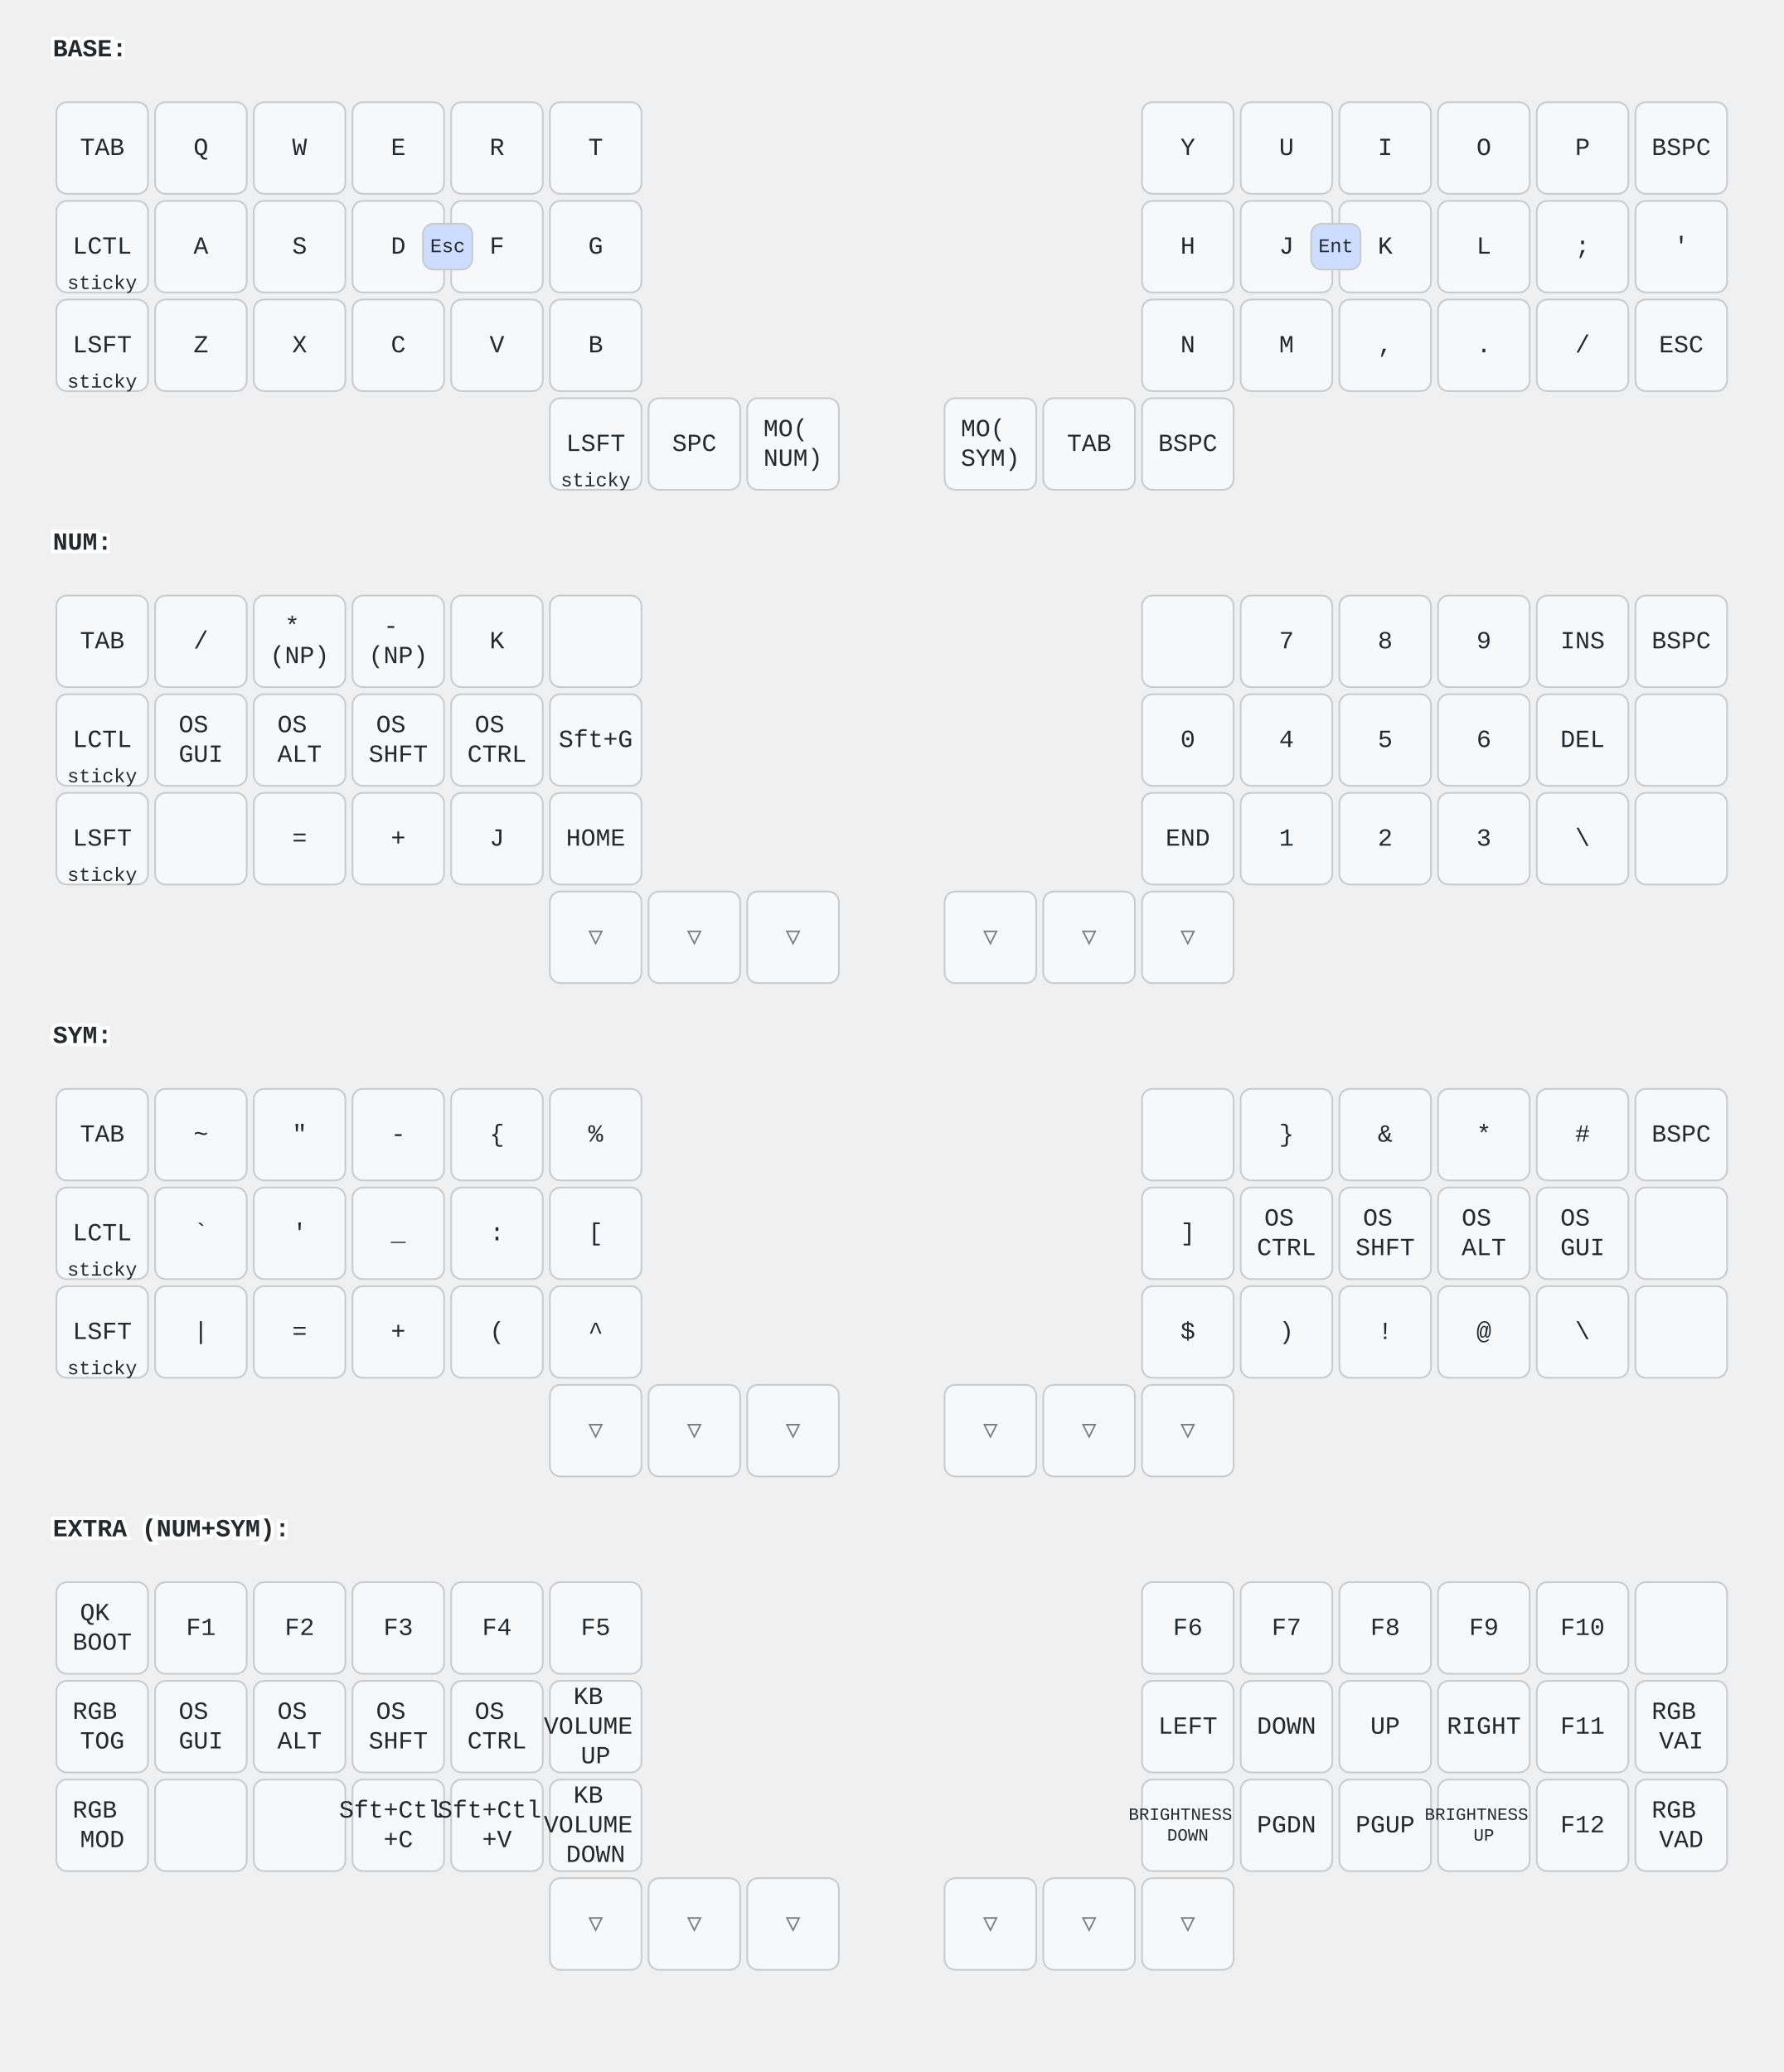
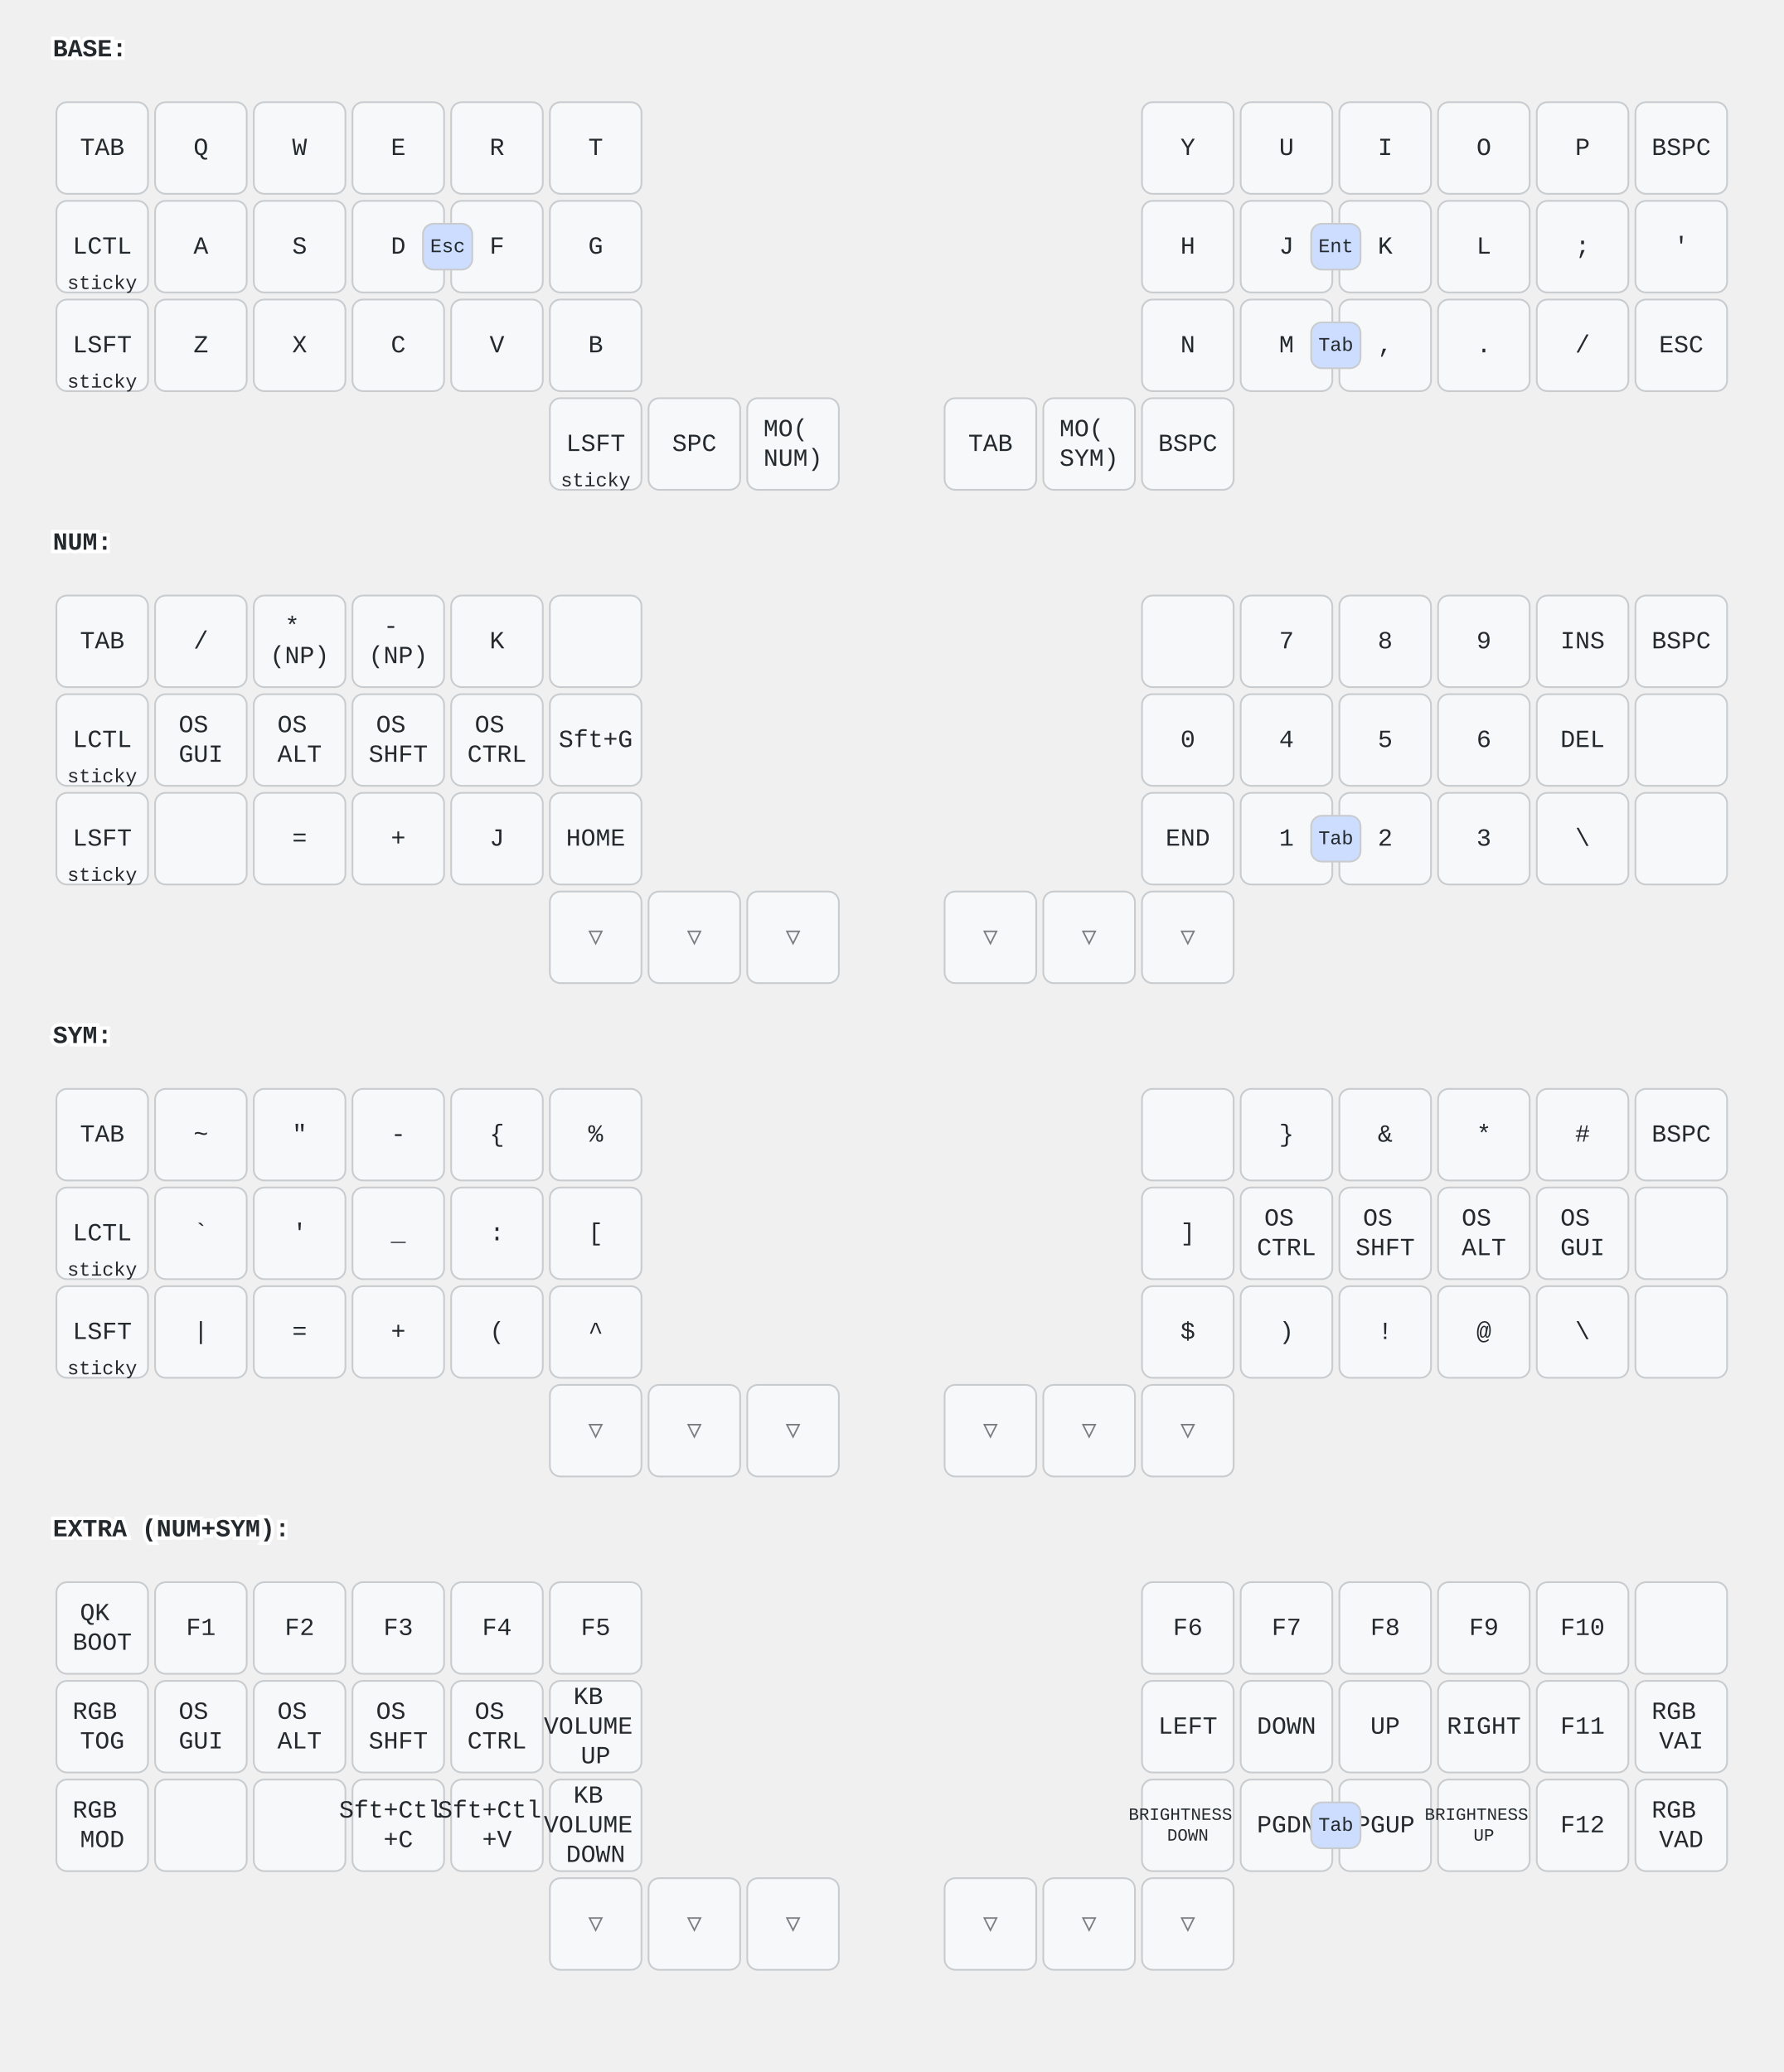
<svg xmlns="http://www.w3.org/2000/svg" width="1012" height="1176" viewBox="0 0 1012 1176" class="keymap">
  <style>/* inherit to force styles through use tags */
svg path {
    fill: inherit;
}

/* font and background color specifications */
svg.keymap {
    font-family: SFMono-Regular,Consolas,Liberation Mono,Menlo,monospace;
    font-size: 14px;
    font-kerning: normal;
    text-rendering: optimizeLegibility;
    fill: #24292e;
}

/* default key styling */
rect.key {
    fill: #f6f8fa;
}

rect.key, rect.combo {
    stroke: #c9cccf;
    stroke-width: 1;
}

/* default key side styling, only used is draw_key_sides is set */
rect.side {
    filter: brightness(90%);
}

/* color accent for combo boxes */
rect.combo, rect.combo-separate {
    fill: #cdf;
}

/* color accent for held keys */
rect.held, rect.combo.held {
    fill: #fdd;
}

/* color accent for ghost (optional) keys */
rect.ghost, rect.combo.ghost {
    stroke-dasharray: 4, 4;
    stroke-width: 2;
}

text {
    text-anchor: middle;
    dominant-baseline: middle;
}

/* styling for layer labels */
text.label {
    font-weight: bold;
    text-anchor: start;
    stroke: white;
    stroke-width: 4;
    paint-order: stroke;
}

/* styling for optional footer */
text.footer {
    text-anchor: end;
    dominant-baseline: auto;
    stroke: white;
    stroke-width: 4;
    paint-order: stroke;
}

/* styling for combo tap, and key non-tap label text */
text.combo, text.hold, text.shifted, text.left, text.right {
    font-size: 11px;
}

text.hold {
    text-anchor: middle;
    dominant-baseline: auto;
}

text.shifted {
    text-anchor: middle;
    dominant-baseline: hanging;
}

text.left {
    text-anchor: start;
}

text.right {
    text-anchor: end;
}

text.layer-activator {
    text-decoration: underline;
}

/* styling for hold/shifted label text in combo box */
text.combo.hold, text.combo.shifted, text.combo.left, text.combo.right {
    font-size: 8px;
}

/* lighter symbol for transparent keys */
text.trans {
    fill: #7b7e81;
}

/* styling for combo dendrons */
path.combo {
    stroke-width: 1;
    stroke: gray;
    fill: none;
}

/* Start Tabler Icons Cleanup */
/* cannot use height/width with glyphs */
.icon-tabler &gt; path {
    fill: inherit;
    stroke: inherit;
    stroke-width: 2;
}
/* hide tabler's default box */
.icon-tabler &gt; path[stroke="none"][fill="none"] {
    visibility: hidden;
}
/* End Tabler Icons Cleanup */
</style>
  <g transform="translate(30, 0)" class="layer-BASE">
    <text x="0" y="28" class="label" id="BASE">BASE:</text>
    <g transform="translate(0, 56)">
      <g transform="translate(28, 28)" class="key keypos-0">
        <rect rx="6" ry="6" x="-26" y="-26" width="52" height="52" class="key" />
        <text x="0" y="0" class="key tap">TAB</text>
      </g>
      <g transform="translate(84, 28)" class="key keypos-1">
        <rect rx="6" ry="6" x="-26" y="-26" width="52" height="52" class="key" />
        <text x="0" y="0" class="key tap">Q</text>
      </g>
      <g transform="translate(140, 28)" class="key keypos-2">
        <rect rx="6" ry="6" x="-26" y="-26" width="52" height="52" class="key" />
        <text x="0" y="0" class="key tap">W</text>
      </g>
      <g transform="translate(196, 28)" class="key keypos-3">
        <rect rx="6" ry="6" x="-26" y="-26" width="52" height="52" class="key" />
        <text x="0" y="0" class="key tap">E</text>
      </g>
      <g transform="translate(252, 28)" class="key keypos-4">
        <rect rx="6" ry="6" x="-26" y="-26" width="52" height="52" class="key" />
        <text x="0" y="0" class="key tap">R</text>
      </g>
      <g transform="translate(308, 28)" class="key keypos-5">
        <rect rx="6" ry="6" x="-26" y="-26" width="52" height="52" class="key" />
        <text x="0" y="0" class="key tap">T</text>
      </g>
      <g transform="translate(644, 28)" class="key keypos-6">
        <rect rx="6" ry="6" x="-26" y="-26" width="52" height="52" class="key" />
        <text x="0" y="0" class="key tap">Y</text>
      </g>
      <g transform="translate(700, 28)" class="key keypos-7">
        <rect rx="6" ry="6" x="-26" y="-26" width="52" height="52" class="key" />
        <text x="0" y="0" class="key tap">U</text>
      </g>
      <g transform="translate(756, 28)" class="key keypos-8">
        <rect rx="6" ry="6" x="-26" y="-26" width="52" height="52" class="key" />
        <text x="0" y="0" class="key tap">I</text>
      </g>
      <g transform="translate(812, 28)" class="key keypos-9">
        <rect rx="6" ry="6" x="-26" y="-26" width="52" height="52" class="key" />
        <text x="0" y="0" class="key tap">O</text>
      </g>
      <g transform="translate(868, 28)" class="key keypos-10">
        <rect rx="6" ry="6" x="-26" y="-26" width="52" height="52" class="key" />
        <text x="0" y="0" class="key tap">P</text>
      </g>
      <g transform="translate(924, 28)" class="key keypos-11">
        <rect rx="6" ry="6" x="-26" y="-26" width="52" height="52" class="key" />
        <text x="0" y="0" class="key tap">BSPC</text>
      </g>
      <g transform="translate(28, 84)" class="key keypos-12">
        <rect rx="6" ry="6" x="-26" y="-26" width="52" height="52" class="key" />
        <text x="0" y="0" class="key tap">LCTL</text>
        <text x="0" y="24" class="key hold">sticky</text>
      </g>
      <g transform="translate(84, 84)" class="key keypos-13">
        <rect rx="6" ry="6" x="-26" y="-26" width="52" height="52" class="key" />
        <text x="0" y="0" class="key tap">A</text>
      </g>
      <g transform="translate(140, 84)" class="key keypos-14">
        <rect rx="6" ry="6" x="-26" y="-26" width="52" height="52" class="key" />
        <text x="0" y="0" class="key tap">S</text>
      </g>
      <g transform="translate(196, 84)" class="key keypos-15">
        <rect rx="6" ry="6" x="-26" y="-26" width="52" height="52" class="key" />
        <text x="0" y="0" class="key tap">D</text>
      </g>
      <g transform="translate(252, 84)" class="key keypos-16">
        <rect rx="6" ry="6" x="-26" y="-26" width="52" height="52" class="key" />
        <text x="0" y="0" class="key tap">F</text>
      </g>
      <g transform="translate(308, 84)" class="key keypos-17">
        <rect rx="6" ry="6" x="-26" y="-26" width="52" height="52" class="key" />
        <text x="0" y="0" class="key tap">G</text>
      </g>
      <g transform="translate(644, 84)" class="key keypos-18">
        <rect rx="6" ry="6" x="-26" y="-26" width="52" height="52" class="key" />
        <text x="0" y="0" class="key tap">H</text>
      </g>
      <g transform="translate(700, 84)" class="key keypos-19">
        <rect rx="6" ry="6" x="-26" y="-26" width="52" height="52" class="key" />
        <text x="0" y="0" class="key tap">J</text>
      </g>
      <g transform="translate(756, 84)" class="key keypos-20">
        <rect rx="6" ry="6" x="-26" y="-26" width="52" height="52" class="key" />
        <text x="0" y="0" class="key tap">K</text>
      </g>
      <g transform="translate(812, 84)" class="key keypos-21">
        <rect rx="6" ry="6" x="-26" y="-26" width="52" height="52" class="key" />
        <text x="0" y="0" class="key tap">L</text>
      </g>
      <g transform="translate(868, 84)" class="key keypos-22">
        <rect rx="6" ry="6" x="-26" y="-26" width="52" height="52" class="key" />
        <text x="0" y="0" class="key tap">;</text>
      </g>
      <g transform="translate(924, 84)" class="key keypos-23">
        <rect rx="6" ry="6" x="-26" y="-26" width="52" height="52" class="key" />
        <text x="0" y="0" class="key tap">'</text>
      </g>
      <g transform="translate(28, 140)" class="key keypos-24">
        <rect rx="6" ry="6" x="-26" y="-26" width="52" height="52" class="key" />
        <text x="0" y="0" class="key tap">LSFT</text>
        <text x="0" y="24" class="key hold">sticky</text>
      </g>
      <g transform="translate(84, 140)" class="key keypos-25">
        <rect rx="6" ry="6" x="-26" y="-26" width="52" height="52" class="key" />
        <text x="0" y="0" class="key tap">Z</text>
      </g>
      <g transform="translate(140, 140)" class="key keypos-26">
        <rect rx="6" ry="6" x="-26" y="-26" width="52" height="52" class="key" />
        <text x="0" y="0" class="key tap">X</text>
      </g>
      <g transform="translate(196, 140)" class="key keypos-27">
        <rect rx="6" ry="6" x="-26" y="-26" width="52" height="52" class="key" />
        <text x="0" y="0" class="key tap">C</text>
      </g>
      <g transform="translate(252, 140)" class="key keypos-28">
        <rect rx="6" ry="6" x="-26" y="-26" width="52" height="52" class="key" />
        <text x="0" y="0" class="key tap">V</text>
      </g>
      <g transform="translate(308, 140)" class="key keypos-29">
        <rect rx="6" ry="6" x="-26" y="-26" width="52" height="52" class="key" />
        <text x="0" y="0" class="key tap">B</text>
      </g>
      <g transform="translate(644, 140)" class="key keypos-30">
        <rect rx="6" ry="6" x="-26" y="-26" width="52" height="52" class="key" />
        <text x="0" y="0" class="key tap">N</text>
      </g>
      <g transform="translate(700, 140)" class="key keypos-31">
        <rect rx="6" ry="6" x="-26" y="-26" width="52" height="52" class="key" />
        <text x="0" y="0" class="key tap">M</text>
      </g>
      <g transform="translate(756, 140)" class="key keypos-32">
        <rect rx="6" ry="6" x="-26" y="-26" width="52" height="52" class="key" />
        <text x="0" y="0" class="key tap">,</text>
      </g>
      <g transform="translate(812, 140)" class="key keypos-33">
        <rect rx="6" ry="6" x="-26" y="-26" width="52" height="52" class="key" />
        <text x="0" y="0" class="key tap">.</text>
      </g>
      <g transform="translate(868, 140)" class="key keypos-34">
        <rect rx="6" ry="6" x="-26" y="-26" width="52" height="52" class="key" />
        <text x="0" y="0" class="key tap">/</text>
      </g>
      <g transform="translate(924, 140)" class="key keypos-35">
        <rect rx="6" ry="6" x="-26" y="-26" width="52" height="52" class="key" />
        <text x="0" y="0" class="key tap">ESC</text>
      </g>
      <g transform="translate(308, 196)" class="key keypos-36">
        <rect rx="6" ry="6" x="-26" y="-26" width="52" height="52" class="key" />
        <text x="0" y="0" class="key tap">LSFT</text>
        <text x="0" y="24" class="key hold">sticky</text>
      </g>
      <g transform="translate(364, 196)" class="key keypos-37">
        <rect rx="6" ry="6" x="-26" y="-26" width="52" height="52" class="key" />
        <text x="0" y="0" class="key tap">SPC</text>
      </g>
      <g transform="translate(420, 196)" class="key keypos-38">
        <rect rx="6" ry="6" x="-26" y="-26" width="52" height="52" class="key" />
        <text x="0" y="0" class="key tap">
          <tspan x="0" dy="-0.6em">MO(</tspan>
          <tspan x="0" dy="1.2em">NUM)</tspan>
        </text>
      </g>
      <g transform="translate(532, 196)" class="key keypos-39">
        <rect rx="6" ry="6" x="-26" y="-26" width="52" height="52" class="key" />
+         <text x="0" y="0" class="key tap">TAB</text>
+       </g>
+       <g transform="translate(588, 196)" class="key keypos-40">
+         <rect rx="6" ry="6" x="-26" y="-26" width="52" height="52" class="key" />
        <text x="0" y="0" class="key tap">
          <tspan x="0" dy="-0.6em">MO(</tspan>
          <tspan x="0" dy="1.2em">SYM)</tspan>
        </text>
-       </g>
-       <g transform="translate(588, 196)" class="key keypos-40">
-         <rect rx="6" ry="6" x="-26" y="-26" width="52" height="52" class="key" />
-         <text x="0" y="0" class="key tap">TAB</text>
      </g>
      <g transform="translate(644, 196)" class="key keypos-41">
        <rect rx="6" ry="6" x="-26" y="-26" width="52" height="52" class="key" />
        <text x="0" y="0" class="key tap">BSPC</text>
      </g>
      <g class="combo combopos-0">
        <rect rx="6" ry="6" x="714" y="71" width="28" height="26" class="combo" />
        <text x="728" y="84" class="combo tap">Ent</text>
      </g>
      <g class="combo combopos-1">
        <rect rx="6" ry="6" x="210" y="71" width="28" height="26" class="combo" />
        <text x="224" y="84" class="combo tap">Esc</text>
+       </g>
+       <g class="combo combopos-2">
+         <rect rx="6" ry="6" x="714" y="127" width="28" height="26" class="combo" />
+         <text x="728" y="140" class="combo tap">Tab</text>
      </g>
    </g>
  </g>
  <g transform="translate(30, 280)" class="layer-NUM">
    <text x="0" y="28" class="label" id="NUM">NUM:</text>
    <g transform="translate(0, 56)">
      <g transform="translate(28, 28)" class="key keypos-0">
        <rect rx="6" ry="6" x="-26" y="-26" width="52" height="52" class="key" />
        <text x="0" y="0" class="key tap">TAB</text>
      </g>
      <g transform="translate(84, 28)" class="key keypos-1">
        <rect rx="6" ry="6" x="-26" y="-26" width="52" height="52" class="key" />
        <text x="0" y="0" class="key tap">/</text>
      </g>
      <g transform="translate(140, 28)" class="key keypos-2">
        <rect rx="6" ry="6" x="-26" y="-26" width="52" height="52" class="key" />
        <text x="0" y="0" class="key tap">
          <tspan x="0" dy="-0.6em">*</tspan>
          <tspan x="0" dy="1.2em">(NP)</tspan>
        </text>
      </g>
      <g transform="translate(196, 28)" class="key keypos-3">
        <rect rx="6" ry="6" x="-26" y="-26" width="52" height="52" class="key" />
        <text x="0" y="0" class="key tap">
          <tspan x="0" dy="-0.6em">-</tspan>
          <tspan x="0" dy="1.2em">(NP)</tspan>
        </text>
      </g>
      <g transform="translate(252, 28)" class="key keypos-4">
        <rect rx="6" ry="6" x="-26" y="-26" width="52" height="52" class="key" />
        <text x="0" y="0" class="key tap">K</text>
      </g>
      <g transform="translate(308, 28)" class="key keypos-5">
        <rect rx="6" ry="6" x="-26" y="-26" width="52" height="52" class="key" />
      </g>
      <g transform="translate(644, 28)" class="key keypos-6">
        <rect rx="6" ry="6" x="-26" y="-26" width="52" height="52" class="key" />
      </g>
      <g transform="translate(700, 28)" class="key keypos-7">
        <rect rx="6" ry="6" x="-26" y="-26" width="52" height="52" class="key" />
        <text x="0" y="0" class="key tap">7</text>
      </g>
      <g transform="translate(756, 28)" class="key keypos-8">
        <rect rx="6" ry="6" x="-26" y="-26" width="52" height="52" class="key" />
        <text x="0" y="0" class="key tap">8</text>
      </g>
      <g transform="translate(812, 28)" class="key keypos-9">
        <rect rx="6" ry="6" x="-26" y="-26" width="52" height="52" class="key" />
        <text x="0" y="0" class="key tap">9</text>
      </g>
      <g transform="translate(868, 28)" class="key keypos-10">
        <rect rx="6" ry="6" x="-26" y="-26" width="52" height="52" class="key" />
        <text x="0" y="0" class="key tap">INS</text>
      </g>
      <g transform="translate(924, 28)" class="key keypos-11">
        <rect rx="6" ry="6" x="-26" y="-26" width="52" height="52" class="key" />
        <text x="0" y="0" class="key tap">BSPC</text>
      </g>
      <g transform="translate(28, 84)" class="key keypos-12">
        <rect rx="6" ry="6" x="-26" y="-26" width="52" height="52" class="key" />
        <text x="0" y="0" class="key tap">LCTL</text>
        <text x="0" y="24" class="key hold">sticky</text>
      </g>
      <g transform="translate(84, 84)" class="key keypos-13">
        <rect rx="6" ry="6" x="-26" y="-26" width="52" height="52" class="key" />
        <text x="0" y="0" class="key tap">
          <tspan x="0" dy="-0.6em">OS</tspan>
          <tspan x="0" dy="1.2em">GUI</tspan>
        </text>
      </g>
      <g transform="translate(140, 84)" class="key keypos-14">
        <rect rx="6" ry="6" x="-26" y="-26" width="52" height="52" class="key" />
        <text x="0" y="0" class="key tap">
          <tspan x="0" dy="-0.6em">OS</tspan>
          <tspan x="0" dy="1.2em">ALT</tspan>
        </text>
      </g>
      <g transform="translate(196, 84)" class="key keypos-15">
        <rect rx="6" ry="6" x="-26" y="-26" width="52" height="52" class="key" />
        <text x="0" y="0" class="key tap">
          <tspan x="0" dy="-0.6em">OS</tspan>
          <tspan x="0" dy="1.2em">SHFT</tspan>
        </text>
      </g>
      <g transform="translate(252, 84)" class="key keypos-16">
        <rect rx="6" ry="6" x="-26" y="-26" width="52" height="52" class="key" />
        <text x="0" y="0" class="key tap">
          <tspan x="0" dy="-0.6em">OS</tspan>
          <tspan x="0" dy="1.2em">CTRL</tspan>
        </text>
      </g>
      <g transform="translate(308, 84)" class="key keypos-17">
        <rect rx="6" ry="6" x="-26" y="-26" width="52" height="52" class="key" />
        <text x="0" y="0" class="key tap">Sft+G</text>
      </g>
      <g transform="translate(644, 84)" class="key keypos-18">
        <rect rx="6" ry="6" x="-26" y="-26" width="52" height="52" class="key" />
        <text x="0" y="0" class="key tap">0</text>
      </g>
      <g transform="translate(700, 84)" class="key keypos-19">
        <rect rx="6" ry="6" x="-26" y="-26" width="52" height="52" class="key" />
        <text x="0" y="0" class="key tap">4</text>
      </g>
      <g transform="translate(756, 84)" class="key keypos-20">
        <rect rx="6" ry="6" x="-26" y="-26" width="52" height="52" class="key" />
        <text x="0" y="0" class="key tap">5</text>
      </g>
      <g transform="translate(812, 84)" class="key keypos-21">
        <rect rx="6" ry="6" x="-26" y="-26" width="52" height="52" class="key" />
        <text x="0" y="0" class="key tap">6</text>
      </g>
      <g transform="translate(868, 84)" class="key keypos-22">
        <rect rx="6" ry="6" x="-26" y="-26" width="52" height="52" class="key" />
        <text x="0" y="0" class="key tap">DEL</text>
      </g>
      <g transform="translate(924, 84)" class="key keypos-23">
        <rect rx="6" ry="6" x="-26" y="-26" width="52" height="52" class="key" />
      </g>
      <g transform="translate(28, 140)" class="key keypos-24">
        <rect rx="6" ry="6" x="-26" y="-26" width="52" height="52" class="key" />
        <text x="0" y="0" class="key tap">LSFT</text>
        <text x="0" y="24" class="key hold">sticky</text>
      </g>
      <g transform="translate(84, 140)" class="key keypos-25">
        <rect rx="6" ry="6" x="-26" y="-26" width="52" height="52" class="key" />
      </g>
      <g transform="translate(140, 140)" class="key keypos-26">
        <rect rx="6" ry="6" x="-26" y="-26" width="52" height="52" class="key" />
        <text x="0" y="0" class="key tap">=</text>
      </g>
      <g transform="translate(196, 140)" class="key keypos-27">
        <rect rx="6" ry="6" x="-26" y="-26" width="52" height="52" class="key" />
        <text x="0" y="0" class="key tap">+</text>
      </g>
      <g transform="translate(252, 140)" class="key keypos-28">
        <rect rx="6" ry="6" x="-26" y="-26" width="52" height="52" class="key" />
        <text x="0" y="0" class="key tap">J</text>
      </g>
      <g transform="translate(308, 140)" class="key keypos-29">
        <rect rx="6" ry="6" x="-26" y="-26" width="52" height="52" class="key" />
        <text x="0" y="0" class="key tap">HOME</text>
      </g>
      <g transform="translate(644, 140)" class="key keypos-30">
        <rect rx="6" ry="6" x="-26" y="-26" width="52" height="52" class="key" />
        <text x="0" y="0" class="key tap">END</text>
      </g>
      <g transform="translate(700, 140)" class="key keypos-31">
        <rect rx="6" ry="6" x="-26" y="-26" width="52" height="52" class="key" />
        <text x="0" y="0" class="key tap">1</text>
      </g>
      <g transform="translate(756, 140)" class="key keypos-32">
        <rect rx="6" ry="6" x="-26" y="-26" width="52" height="52" class="key" />
        <text x="0" y="0" class="key tap">2</text>
      </g>
      <g transform="translate(812, 140)" class="key keypos-33">
        <rect rx="6" ry="6" x="-26" y="-26" width="52" height="52" class="key" />
        <text x="0" y="0" class="key tap">3</text>
      </g>
      <g transform="translate(868, 140)" class="key keypos-34">
        <rect rx="6" ry="6" x="-26" y="-26" width="52" height="52" class="key" />
        <text x="0" y="0" class="key tap">\</text>
      </g>
      <g transform="translate(924, 140)" class="key keypos-35">
        <rect rx="6" ry="6" x="-26" y="-26" width="52" height="52" class="key" />
      </g>
      <g transform="translate(308, 196)" class="key trans keypos-36">
        <rect rx="6" ry="6" x="-26" y="-26" width="52" height="52" class="key trans" />
        <text x="0" y="0" class="key trans tap">▽</text>
      </g>
      <g transform="translate(364, 196)" class="key trans keypos-37">
        <rect rx="6" ry="6" x="-26" y="-26" width="52" height="52" class="key trans" />
        <text x="0" y="0" class="key trans tap">▽</text>
      </g>
      <g transform="translate(420, 196)" class="key trans keypos-38">
        <rect rx="6" ry="6" x="-26" y="-26" width="52" height="52" class="key trans" />
        <text x="0" y="0" class="key trans tap">▽</text>
      </g>
      <g transform="translate(532, 196)" class="key trans keypos-39">
        <rect rx="6" ry="6" x="-26" y="-26" width="52" height="52" class="key trans" />
        <text x="0" y="0" class="key trans tap">▽</text>
      </g>
      <g transform="translate(588, 196)" class="key trans keypos-40">
        <rect rx="6" ry="6" x="-26" y="-26" width="52" height="52" class="key trans" />
        <text x="0" y="0" class="key trans tap">▽</text>
      </g>
      <g transform="translate(644, 196)" class="key trans keypos-41">
        <rect rx="6" ry="6" x="-26" y="-26" width="52" height="52" class="key trans" />
        <text x="0" y="0" class="key trans tap">▽</text>
      </g>
+       <g class="combo combopos-0">
+         <rect rx="6" ry="6" x="714" y="127" width="28" height="26" class="combo" />
+         <text x="728" y="140" class="combo tap">Tab</text>
+       </g>
    </g>
  </g>
  <g transform="translate(30, 560)" class="layer-SYM">
    <text x="0" y="28" class="label" id="SYM">SYM:</text>
    <g transform="translate(0, 56)">
      <g transform="translate(28, 28)" class="key keypos-0">
        <rect rx="6" ry="6" x="-26" y="-26" width="52" height="52" class="key" />
        <text x="0" y="0" class="key tap">TAB</text>
      </g>
      <g transform="translate(84, 28)" class="key keypos-1">
        <rect rx="6" ry="6" x="-26" y="-26" width="52" height="52" class="key" />
        <text x="0" y="0" class="key tap">~</text>
      </g>
      <g transform="translate(140, 28)" class="key keypos-2">
        <rect rx="6" ry="6" x="-26" y="-26" width="52" height="52" class="key" />
        <text x="0" y="0" class="key tap">"</text>
      </g>
      <g transform="translate(196, 28)" class="key keypos-3">
        <rect rx="6" ry="6" x="-26" y="-26" width="52" height="52" class="key" />
        <text x="0" y="0" class="key tap">-</text>
      </g>
      <g transform="translate(252, 28)" class="key keypos-4">
        <rect rx="6" ry="6" x="-26" y="-26" width="52" height="52" class="key" />
        <text x="0" y="0" class="key tap">{</text>
      </g>
      <g transform="translate(308, 28)" class="key keypos-5">
        <rect rx="6" ry="6" x="-26" y="-26" width="52" height="52" class="key" />
        <text x="0" y="0" class="key tap">%</text>
      </g>
      <g transform="translate(644, 28)" class="key keypos-6">
        <rect rx="6" ry="6" x="-26" y="-26" width="52" height="52" class="key" />
      </g>
      <g transform="translate(700, 28)" class="key keypos-7">
        <rect rx="6" ry="6" x="-26" y="-26" width="52" height="52" class="key" />
        <text x="0" y="0" class="key tap">}</text>
      </g>
      <g transform="translate(756, 28)" class="key keypos-8">
        <rect rx="6" ry="6" x="-26" y="-26" width="52" height="52" class="key" />
        <text x="0" y="0" class="key tap">&amp;</text>
      </g>
      <g transform="translate(812, 28)" class="key keypos-9">
        <rect rx="6" ry="6" x="-26" y="-26" width="52" height="52" class="key" />
        <text x="0" y="0" class="key tap">*</text>
      </g>
      <g transform="translate(868, 28)" class="key keypos-10">
        <rect rx="6" ry="6" x="-26" y="-26" width="52" height="52" class="key" />
        <text x="0" y="0" class="key tap">#</text>
      </g>
      <g transform="translate(924, 28)" class="key keypos-11">
        <rect rx="6" ry="6" x="-26" y="-26" width="52" height="52" class="key" />
        <text x="0" y="0" class="key tap">BSPC</text>
      </g>
      <g transform="translate(28, 84)" class="key keypos-12">
        <rect rx="6" ry="6" x="-26" y="-26" width="52" height="52" class="key" />
        <text x="0" y="0" class="key tap">LCTL</text>
        <text x="0" y="24" class="key hold">sticky</text>
      </g>
      <g transform="translate(84, 84)" class="key keypos-13">
        <rect rx="6" ry="6" x="-26" y="-26" width="52" height="52" class="key" />
        <text x="0" y="0" class="key tap">`</text>
      </g>
      <g transform="translate(140, 84)" class="key keypos-14">
        <rect rx="6" ry="6" x="-26" y="-26" width="52" height="52" class="key" />
        <text x="0" y="0" class="key tap">'</text>
      </g>
      <g transform="translate(196, 84)" class="key keypos-15">
        <rect rx="6" ry="6" x="-26" y="-26" width="52" height="52" class="key" />
        <text x="0" y="0" class="key tap">_</text>
      </g>
      <g transform="translate(252, 84)" class="key keypos-16">
        <rect rx="6" ry="6" x="-26" y="-26" width="52" height="52" class="key" />
        <text x="0" y="0" class="key tap">:</text>
      </g>
      <g transform="translate(308, 84)" class="key keypos-17">
        <rect rx="6" ry="6" x="-26" y="-26" width="52" height="52" class="key" />
        <text x="0" y="0" class="key tap">[</text>
      </g>
      <g transform="translate(644, 84)" class="key keypos-18">
        <rect rx="6" ry="6" x="-26" y="-26" width="52" height="52" class="key" />
        <text x="0" y="0" class="key tap">]</text>
      </g>
      <g transform="translate(700, 84)" class="key keypos-19">
        <rect rx="6" ry="6" x="-26" y="-26" width="52" height="52" class="key" />
        <text x="0" y="0" class="key tap">
          <tspan x="0" dy="-0.6em">OS</tspan>
          <tspan x="0" dy="1.2em">CTRL</tspan>
        </text>
      </g>
      <g transform="translate(756, 84)" class="key keypos-20">
        <rect rx="6" ry="6" x="-26" y="-26" width="52" height="52" class="key" />
        <text x="0" y="0" class="key tap">
          <tspan x="0" dy="-0.6em">OS</tspan>
          <tspan x="0" dy="1.2em">SHFT</tspan>
        </text>
      </g>
      <g transform="translate(812, 84)" class="key keypos-21">
        <rect rx="6" ry="6" x="-26" y="-26" width="52" height="52" class="key" />
        <text x="0" y="0" class="key tap">
          <tspan x="0" dy="-0.6em">OS</tspan>
          <tspan x="0" dy="1.2em">ALT</tspan>
        </text>
      </g>
      <g transform="translate(868, 84)" class="key keypos-22">
        <rect rx="6" ry="6" x="-26" y="-26" width="52" height="52" class="key" />
        <text x="0" y="0" class="key tap">
          <tspan x="0" dy="-0.6em">OS</tspan>
          <tspan x="0" dy="1.2em">GUI</tspan>
        </text>
      </g>
      <g transform="translate(924, 84)" class="key keypos-23">
        <rect rx="6" ry="6" x="-26" y="-26" width="52" height="52" class="key" />
      </g>
      <g transform="translate(28, 140)" class="key keypos-24">
        <rect rx="6" ry="6" x="-26" y="-26" width="52" height="52" class="key" />
        <text x="0" y="0" class="key tap">LSFT</text>
        <text x="0" y="24" class="key hold">sticky</text>
      </g>
      <g transform="translate(84, 140)" class="key keypos-25">
        <rect rx="6" ry="6" x="-26" y="-26" width="52" height="52" class="key" />
        <text x="0" y="0" class="key tap">|</text>
      </g>
      <g transform="translate(140, 140)" class="key keypos-26">
        <rect rx="6" ry="6" x="-26" y="-26" width="52" height="52" class="key" />
        <text x="0" y="0" class="key tap">=</text>
      </g>
      <g transform="translate(196, 140)" class="key keypos-27">
        <rect rx="6" ry="6" x="-26" y="-26" width="52" height="52" class="key" />
        <text x="0" y="0" class="key tap">+</text>
      </g>
      <g transform="translate(252, 140)" class="key keypos-28">
        <rect rx="6" ry="6" x="-26" y="-26" width="52" height="52" class="key" />
        <text x="0" y="0" class="key tap">(</text>
      </g>
      <g transform="translate(308, 140)" class="key keypos-29">
        <rect rx="6" ry="6" x="-26" y="-26" width="52" height="52" class="key" />
        <text x="0" y="0" class="key tap">^</text>
      </g>
      <g transform="translate(644, 140)" class="key keypos-30">
        <rect rx="6" ry="6" x="-26" y="-26" width="52" height="52" class="key" />
        <text x="0" y="0" class="key tap">$</text>
      </g>
      <g transform="translate(700, 140)" class="key keypos-31">
        <rect rx="6" ry="6" x="-26" y="-26" width="52" height="52" class="key" />
        <text x="0" y="0" class="key tap">)</text>
      </g>
      <g transform="translate(756, 140)" class="key keypos-32">
        <rect rx="6" ry="6" x="-26" y="-26" width="52" height="52" class="key" />
        <text x="0" y="0" class="key tap">!</text>
      </g>
      <g transform="translate(812, 140)" class="key keypos-33">
        <rect rx="6" ry="6" x="-26" y="-26" width="52" height="52" class="key" />
        <text x="0" y="0" class="key tap">@</text>
      </g>
      <g transform="translate(868, 140)" class="key keypos-34">
        <rect rx="6" ry="6" x="-26" y="-26" width="52" height="52" class="key" />
        <text x="0" y="0" class="key tap">\</text>
      </g>
      <g transform="translate(924, 140)" class="key keypos-35">
        <rect rx="6" ry="6" x="-26" y="-26" width="52" height="52" class="key" />
      </g>
      <g transform="translate(308, 196)" class="key trans keypos-36">
        <rect rx="6" ry="6" x="-26" y="-26" width="52" height="52" class="key trans" />
        <text x="0" y="0" class="key trans tap">▽</text>
      </g>
      <g transform="translate(364, 196)" class="key trans keypos-37">
        <rect rx="6" ry="6" x="-26" y="-26" width="52" height="52" class="key trans" />
        <text x="0" y="0" class="key trans tap">▽</text>
      </g>
      <g transform="translate(420, 196)" class="key trans keypos-38">
        <rect rx="6" ry="6" x="-26" y="-26" width="52" height="52" class="key trans" />
        <text x="0" y="0" class="key trans tap">▽</text>
      </g>
      <g transform="translate(532, 196)" class="key trans keypos-39">
        <rect rx="6" ry="6" x="-26" y="-26" width="52" height="52" class="key trans" />
        <text x="0" y="0" class="key trans tap">▽</text>
      </g>
      <g transform="translate(588, 196)" class="key trans keypos-40">
        <rect rx="6" ry="6" x="-26" y="-26" width="52" height="52" class="key trans" />
        <text x="0" y="0" class="key trans tap">▽</text>
      </g>
      <g transform="translate(644, 196)" class="key trans keypos-41">
        <rect rx="6" ry="6" x="-26" y="-26" width="52" height="52" class="key trans" />
        <text x="0" y="0" class="key trans tap">▽</text>
      </g>
    </g>
  </g>
  <g transform="translate(30, 840)" class="layer-EXTRA (NUM+SYM)">
    <text x="0" y="28" class="label" id="EXTRA-NUMSYM">EXTRA (NUM+SYM):</text>
    <g transform="translate(0, 56)">
      <g transform="translate(28, 28)" class="key keypos-0">
        <rect rx="6" ry="6" x="-26" y="-26" width="52" height="52" class="key" />
        <text x="0" y="0" class="key tap">
          <tspan x="0" dy="-0.6em">QK</tspan>
          <tspan x="0" dy="1.2em">BOOT</tspan>
        </text>
      </g>
      <g transform="translate(84, 28)" class="key keypos-1">
        <rect rx="6" ry="6" x="-26" y="-26" width="52" height="52" class="key" />
        <text x="0" y="0" class="key tap">F1</text>
      </g>
      <g transform="translate(140, 28)" class="key keypos-2">
        <rect rx="6" ry="6" x="-26" y="-26" width="52" height="52" class="key" />
        <text x="0" y="0" class="key tap">F2</text>
      </g>
      <g transform="translate(196, 28)" class="key keypos-3">
        <rect rx="6" ry="6" x="-26" y="-26" width="52" height="52" class="key" />
        <text x="0" y="0" class="key tap">F3</text>
      </g>
      <g transform="translate(252, 28)" class="key keypos-4">
        <rect rx="6" ry="6" x="-26" y="-26" width="52" height="52" class="key" />
        <text x="0" y="0" class="key tap">F4</text>
      </g>
      <g transform="translate(308, 28)" class="key keypos-5">
        <rect rx="6" ry="6" x="-26" y="-26" width="52" height="52" class="key" />
        <text x="0" y="0" class="key tap">F5</text>
      </g>
      <g transform="translate(644, 28)" class="key keypos-6">
        <rect rx="6" ry="6" x="-26" y="-26" width="52" height="52" class="key" />
        <text x="0" y="0" class="key tap">F6</text>
      </g>
      <g transform="translate(700, 28)" class="key keypos-7">
        <rect rx="6" ry="6" x="-26" y="-26" width="52" height="52" class="key" />
        <text x="0" y="0" class="key tap">F7</text>
      </g>
      <g transform="translate(756, 28)" class="key keypos-8">
        <rect rx="6" ry="6" x="-26" y="-26" width="52" height="52" class="key" />
        <text x="0" y="0" class="key tap">F8</text>
      </g>
      <g transform="translate(812, 28)" class="key keypos-9">
        <rect rx="6" ry="6" x="-26" y="-26" width="52" height="52" class="key" />
        <text x="0" y="0" class="key tap">F9</text>
      </g>
      <g transform="translate(868, 28)" class="key keypos-10">
        <rect rx="6" ry="6" x="-26" y="-26" width="52" height="52" class="key" />
        <text x="0" y="0" class="key tap">F10</text>
      </g>
      <g transform="translate(924, 28)" class="key keypos-11">
        <rect rx="6" ry="6" x="-26" y="-26" width="52" height="52" class="key" />
      </g>
      <g transform="translate(28, 84)" class="key keypos-12">
        <rect rx="6" ry="6" x="-26" y="-26" width="52" height="52" class="key" />
        <text x="0" y="0" class="key tap">
          <tspan x="0" dy="-0.6em">RGB</tspan>
          <tspan x="0" dy="1.2em">TOG</tspan>
        </text>
      </g>
      <g transform="translate(84, 84)" class="key keypos-13">
        <rect rx="6" ry="6" x="-26" y="-26" width="52" height="52" class="key" />
        <text x="0" y="0" class="key tap">
          <tspan x="0" dy="-0.6em">OS</tspan>
          <tspan x="0" dy="1.2em">GUI</tspan>
        </text>
      </g>
      <g transform="translate(140, 84)" class="key keypos-14">
        <rect rx="6" ry="6" x="-26" y="-26" width="52" height="52" class="key" />
        <text x="0" y="0" class="key tap">
          <tspan x="0" dy="-0.6em">OS</tspan>
          <tspan x="0" dy="1.2em">ALT</tspan>
        </text>
      </g>
      <g transform="translate(196, 84)" class="key keypos-15">
        <rect rx="6" ry="6" x="-26" y="-26" width="52" height="52" class="key" />
        <text x="0" y="0" class="key tap">
          <tspan x="0" dy="-0.6em">OS</tspan>
          <tspan x="0" dy="1.2em">SHFT</tspan>
        </text>
      </g>
      <g transform="translate(252, 84)" class="key keypos-16">
        <rect rx="6" ry="6" x="-26" y="-26" width="52" height="52" class="key" />
        <text x="0" y="0" class="key tap">
          <tspan x="0" dy="-0.6em">OS</tspan>
          <tspan x="0" dy="1.2em">CTRL</tspan>
        </text>
      </g>
      <g transform="translate(308, 84)" class="key keypos-17">
        <rect rx="6" ry="6" x="-26" y="-26" width="52" height="52" class="key" />
        <text x="0" y="0" class="key tap">
          <tspan x="0" dy="-1.2em">KB</tspan>
          <tspan x="0" dy="1.2em">VOLUME</tspan>
          <tspan x="0" dy="1.2em">UP</tspan>
        </text>
      </g>
      <g transform="translate(644, 84)" class="key keypos-18">
        <rect rx="6" ry="6" x="-26" y="-26" width="52" height="52" class="key" />
        <text x="0" y="0" class="key tap">LEFT</text>
      </g>
      <g transform="translate(700, 84)" class="key keypos-19">
        <rect rx="6" ry="6" x="-26" y="-26" width="52" height="52" class="key" />
        <text x="0" y="0" class="key tap">DOWN</text>
      </g>
      <g transform="translate(756, 84)" class="key keypos-20">
        <rect rx="6" ry="6" x="-26" y="-26" width="52" height="52" class="key" />
        <text x="0" y="0" class="key tap">UP</text>
      </g>
      <g transform="translate(812, 84)" class="key keypos-21">
        <rect rx="6" ry="6" x="-26" y="-26" width="52" height="52" class="key" />
        <text x="0" y="0" class="key tap">RIGHT</text>
      </g>
      <g transform="translate(868, 84)" class="key keypos-22">
        <rect rx="6" ry="6" x="-26" y="-26" width="52" height="52" class="key" />
        <text x="0" y="0" class="key tap">F11</text>
      </g>
      <g transform="translate(924, 84)" class="key keypos-23">
        <rect rx="6" ry="6" x="-26" y="-26" width="52" height="52" class="key" />
        <text x="0" y="0" class="key tap">
          <tspan x="0" dy="-0.6em">RGB</tspan>
          <tspan x="0" dy="1.2em">VAI</tspan>
        </text>
      </g>
      <g transform="translate(28, 140)" class="key keypos-24">
        <rect rx="6" ry="6" x="-26" y="-26" width="52" height="52" class="key" />
        <text x="0" y="0" class="key tap">
          <tspan x="0" dy="-0.6em">RGB</tspan>
          <tspan x="0" dy="1.2em">MOD</tspan>
        </text>
      </g>
      <g transform="translate(84, 140)" class="key keypos-25">
        <rect rx="6" ry="6" x="-26" y="-26" width="52" height="52" class="key" />
      </g>
      <g transform="translate(140, 140)" class="key keypos-26">
        <rect rx="6" ry="6" x="-26" y="-26" width="52" height="52" class="key" />
      </g>
      <g transform="translate(196, 140)" class="key keypos-27">
        <rect rx="6" ry="6" x="-26" y="-26" width="52" height="52" class="key" />
        <text x="0" y="0" class="key tap">
          <tspan x="0" dy="-0.6em">Sft+Ctl</tspan>
          <tspan x="0" dy="1.2em">+C</tspan>
        </text>
      </g>
      <g transform="translate(252, 140)" class="key keypos-28">
        <rect rx="6" ry="6" x="-26" y="-26" width="52" height="52" class="key" />
        <text x="0" y="0" class="key tap">
          <tspan x="0" dy="-0.6em">Sft+Ctl</tspan>
          <tspan x="0" dy="1.2em">+V</tspan>
        </text>
      </g>
      <g transform="translate(308, 140)" class="key keypos-29">
        <rect rx="6" ry="6" x="-26" y="-26" width="52" height="52" class="key" />
        <text x="0" y="0" class="key tap">
          <tspan x="0" dy="-1.2em">KB</tspan>
          <tspan x="0" dy="1.2em">VOLUME</tspan>
          <tspan x="0" dy="1.2em">DOWN</tspan>
        </text>
      </g>
      <g transform="translate(644, 140)" class="key keypos-30">
        <rect rx="6" ry="6" x="-26" y="-26" width="52" height="52" class="key" />
        <text x="0" y="0" class="key tap">
          <tspan x="0" dy="-0.6em" style="font-size: 70%">BRIGHTNESS</tspan>
          <tspan x="0" dy="1.2em" style="font-size: 70%">DOWN</tspan>
        </text>
      </g>
      <g transform="translate(700, 140)" class="key keypos-31">
        <rect rx="6" ry="6" x="-26" y="-26" width="52" height="52" class="key" />
        <text x="0" y="0" class="key tap">PGDN</text>
      </g>
      <g transform="translate(756, 140)" class="key keypos-32">
        <rect rx="6" ry="6" x="-26" y="-26" width="52" height="52" class="key" />
        <text x="0" y="0" class="key tap">PGUP</text>
      </g>
      <g transform="translate(812, 140)" class="key keypos-33">
        <rect rx="6" ry="6" x="-26" y="-26" width="52" height="52" class="key" />
        <text x="0" y="0" class="key tap">
          <tspan x="0" dy="-0.6em" style="font-size: 70%">BRIGHTNESS</tspan>
          <tspan x="0" dy="1.2em" style="font-size: 70%">UP</tspan>
        </text>
      </g>
      <g transform="translate(868, 140)" class="key keypos-34">
        <rect rx="6" ry="6" x="-26" y="-26" width="52" height="52" class="key" />
        <text x="0" y="0" class="key tap">F12</text>
      </g>
      <g transform="translate(924, 140)" class="key keypos-35">
        <rect rx="6" ry="6" x="-26" y="-26" width="52" height="52" class="key" />
        <text x="0" y="0" class="key tap">
          <tspan x="0" dy="-0.6em">RGB</tspan>
          <tspan x="0" dy="1.2em">VAD</tspan>
        </text>
      </g>
      <g transform="translate(308, 196)" class="key trans keypos-36">
        <rect rx="6" ry="6" x="-26" y="-26" width="52" height="52" class="key trans" />
        <text x="0" y="0" class="key trans tap">▽</text>
      </g>
      <g transform="translate(364, 196)" class="key trans keypos-37">
        <rect rx="6" ry="6" x="-26" y="-26" width="52" height="52" class="key trans" />
        <text x="0" y="0" class="key trans tap">▽</text>
      </g>
      <g transform="translate(420, 196)" class="key trans keypos-38">
        <rect rx="6" ry="6" x="-26" y="-26" width="52" height="52" class="key trans" />
        <text x="0" y="0" class="key trans tap">▽</text>
      </g>
      <g transform="translate(532, 196)" class="key trans keypos-39">
        <rect rx="6" ry="6" x="-26" y="-26" width="52" height="52" class="key trans" />
        <text x="0" y="0" class="key trans tap">▽</text>
      </g>
      <g transform="translate(588, 196)" class="key trans keypos-40">
        <rect rx="6" ry="6" x="-26" y="-26" width="52" height="52" class="key trans" />
        <text x="0" y="0" class="key trans tap">▽</text>
      </g>
      <g transform="translate(644, 196)" class="key trans keypos-41">
        <rect rx="6" ry="6" x="-26" y="-26" width="52" height="52" class="key trans" />
        <text x="0" y="0" class="key trans tap">▽</text>
      </g>
+       <g class="combo combopos-0">
+         <rect rx="6" ry="6" x="714" y="127" width="28" height="26" class="combo" />
+         <text x="728" y="140" class="combo tap">Tab</text>
+       </g>
    </g>
  </g>
</svg>
